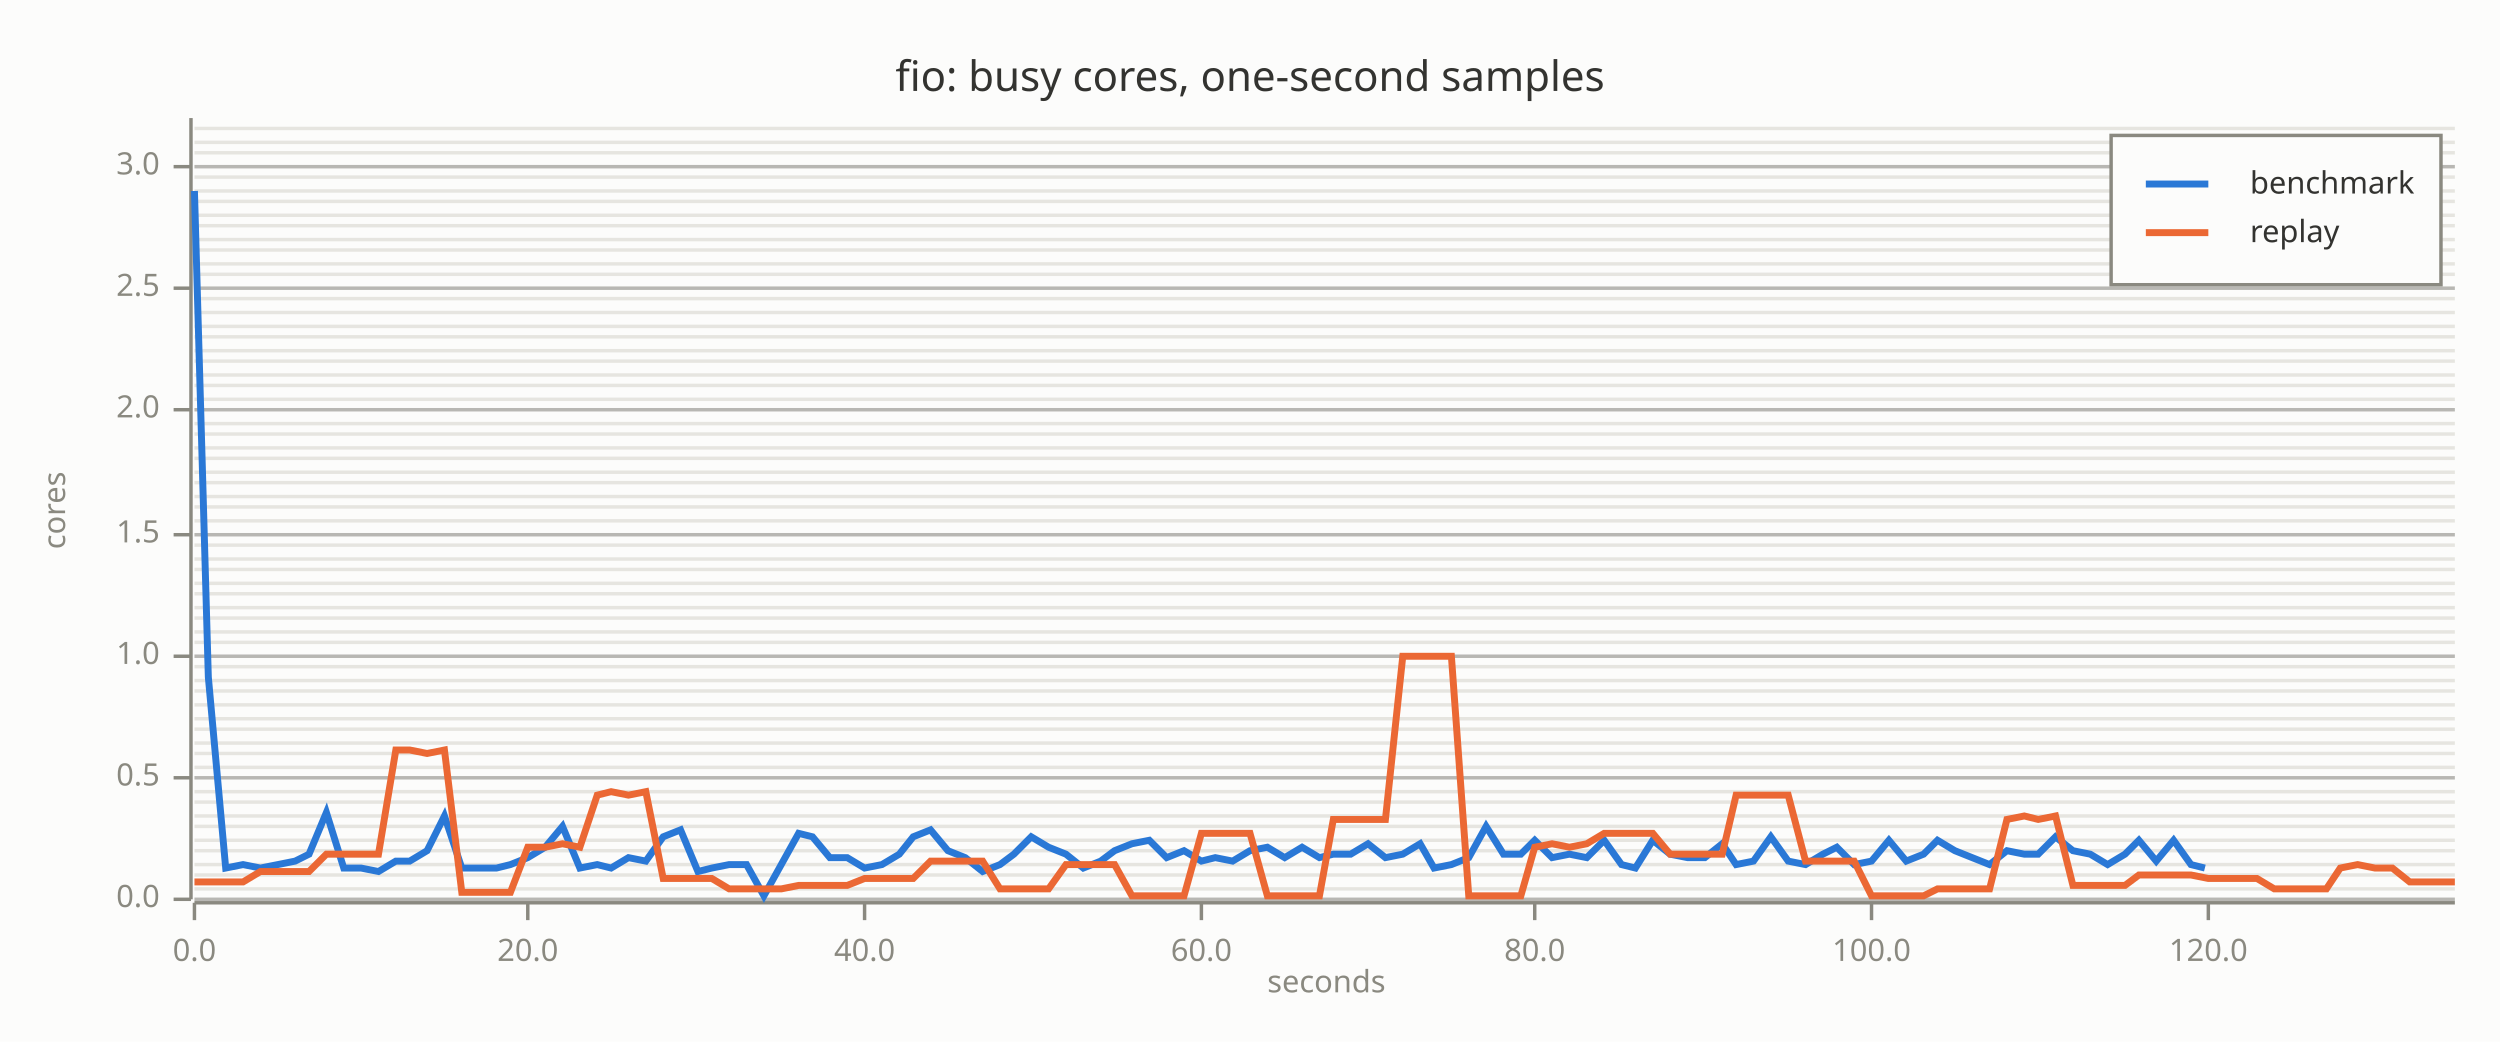
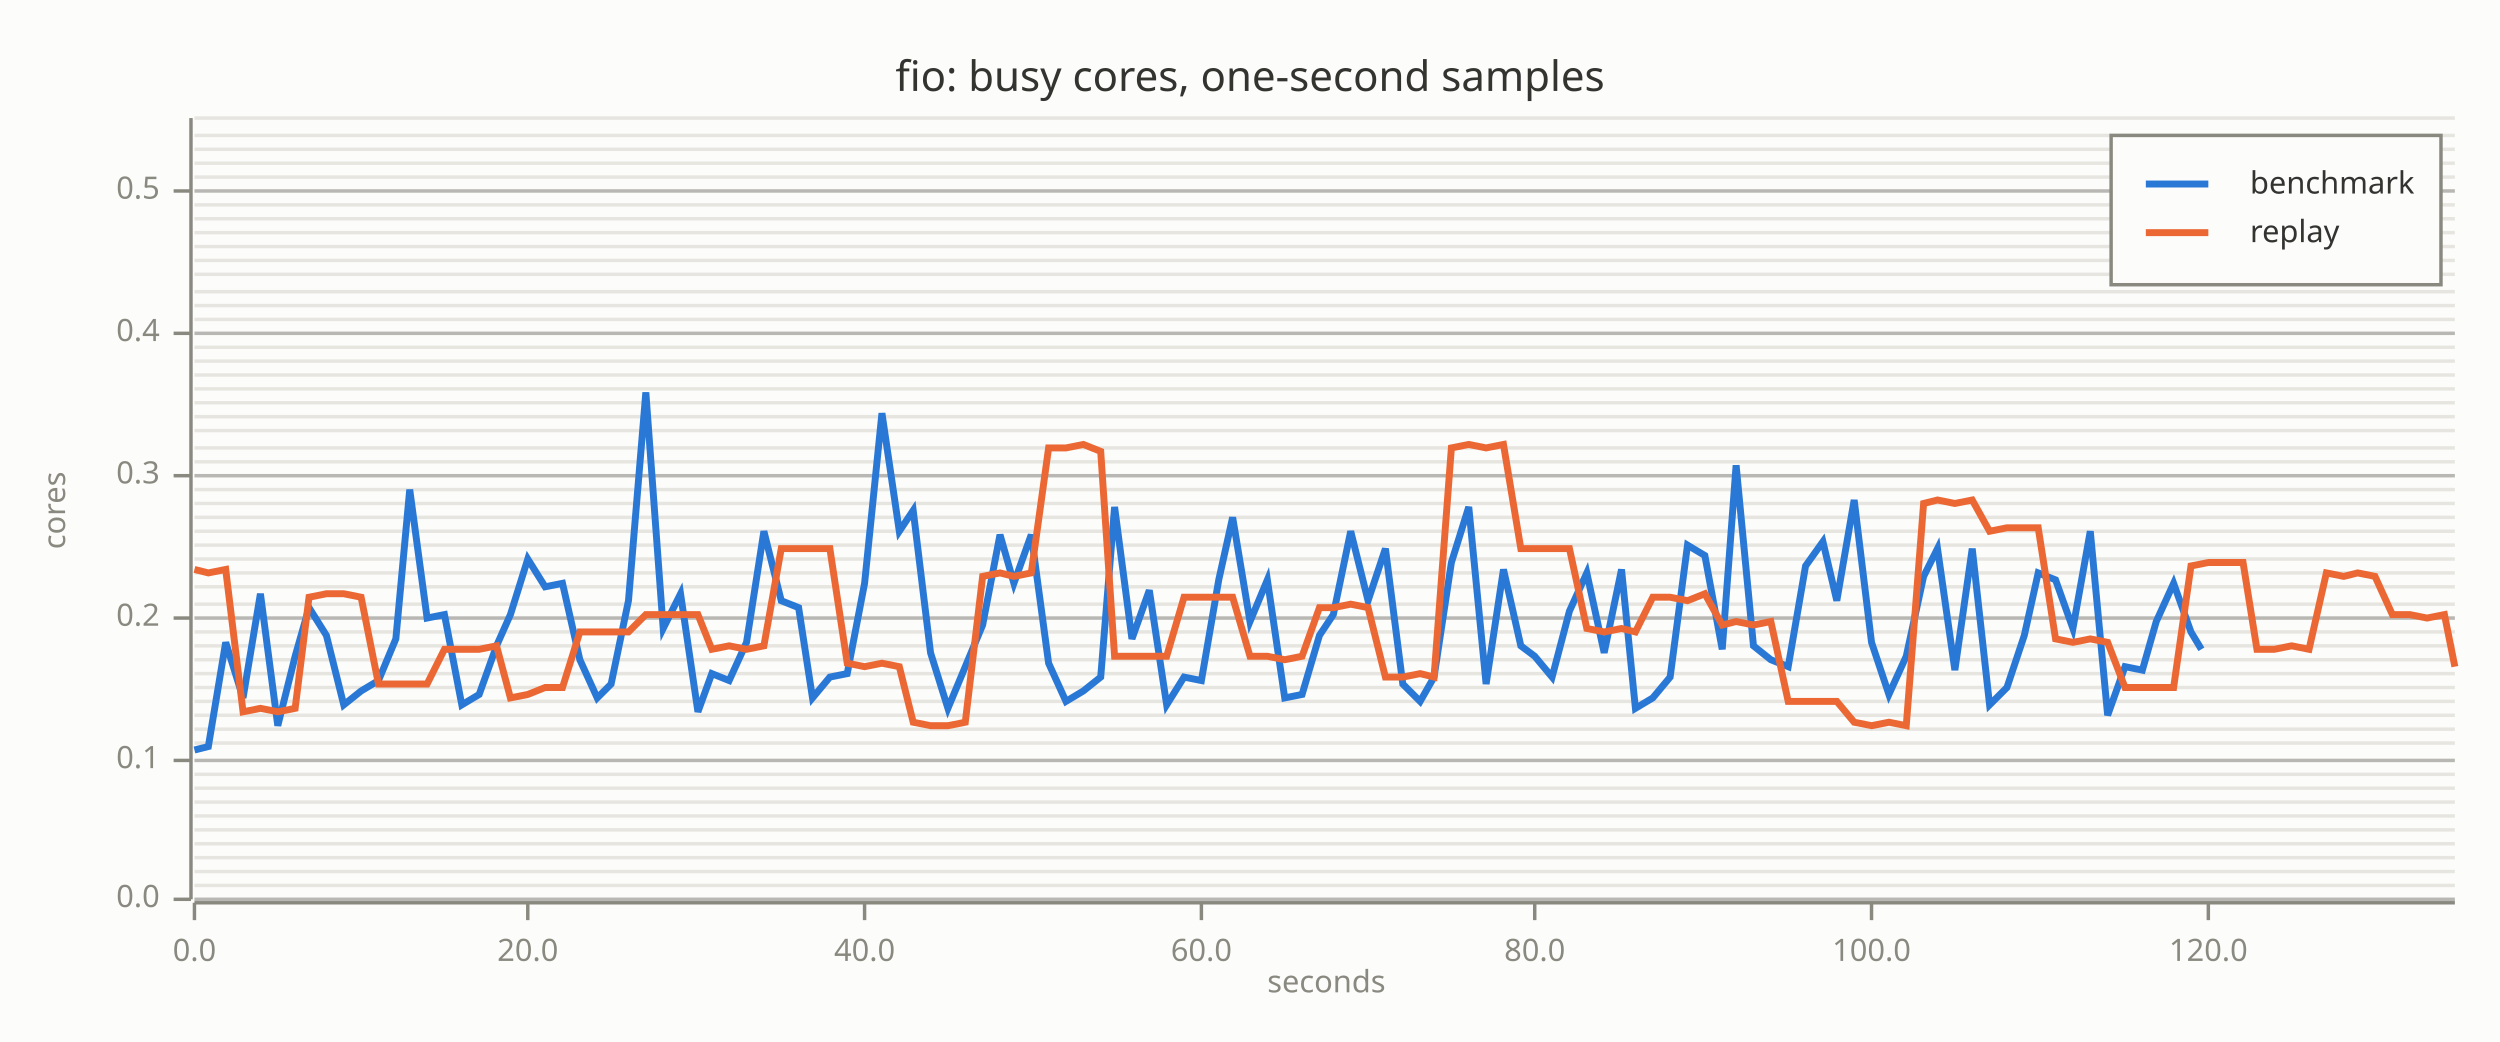
<svg xmlns="http://www.w3.org/2000/svg" width="720" height="300" viewBox="0 0 720 300">
  <rect x="0" y="0" width="720" height="300" opacity="1" fill="#FCFCFB" stroke="none" />
  <text x="360" y="17" dy="0.76em" text-anchor="middle" font-family="sans-serif" font-size="12.097" opacity="1" fill="#333330">
fio: busy cores, one-second samples
</text>
  <line opacity="1" stroke="#E6E5E0" stroke-width="1" x1="56" y1="259" x2="707" y2="259" />
-   <line opacity="1" stroke="#E6E5E0" stroke-width="1" x1="56" y1="256" x2="707" y2="256" />
-   <line opacity="1" stroke="#E6E5E0" stroke-width="1" x1="56" y1="252" x2="707" y2="252" />
-   <line opacity="1" stroke="#E6E5E0" stroke-width="1" x1="56" y1="249" x2="707" y2="249" />
-   <line opacity="1" stroke="#E6E5E0" stroke-width="1" x1="56" y1="245" x2="707" y2="245" />
-   <line opacity="1" stroke="#E6E5E0" stroke-width="1" x1="56" y1="242" x2="707" y2="242" />
-   <line opacity="1" stroke="#E6E5E0" stroke-width="1" x1="56" y1="238" x2="707" y2="238" />
+   <line opacity="1" stroke="#E6E5E0" stroke-width="1" x1="56" y1="255" x2="707" y2="255" />
+   <line opacity="1" stroke="#E6E5E0" stroke-width="1" x1="56" y1="251" x2="707" y2="251" />
+   <line opacity="1" stroke="#E6E5E0" stroke-width="1" x1="56" y1="247" x2="707" y2="247" />
+   <line opacity="1" stroke="#E6E5E0" stroke-width="1" x1="56" y1="243" x2="707" y2="243" />
+   <line opacity="1" stroke="#E6E5E0" stroke-width="1" x1="56" y1="239" x2="707" y2="239" />
  <line opacity="1" stroke="#E6E5E0" stroke-width="1" x1="56" y1="235" x2="707" y2="235" />
  <line opacity="1" stroke="#E6E5E0" stroke-width="1" x1="56" y1="231" x2="707" y2="231" />
-   <line opacity="1" stroke="#E6E5E0" stroke-width="1" x1="56" y1="228" x2="707" y2="228" />
-   <line opacity="1" stroke="#E6E5E0" stroke-width="1" x1="56" y1="224" x2="707" y2="224" />
-   <line opacity="1" stroke="#E6E5E0" stroke-width="1" x1="56" y1="221" x2="707" y2="221" />
-   <line opacity="1" stroke="#E6E5E0" stroke-width="1" x1="56" y1="217" x2="707" y2="217" />
+   <line opacity="1" stroke="#E6E5E0" stroke-width="1" x1="56" y1="227" x2="707" y2="227" />
+   <line opacity="1" stroke="#E6E5E0" stroke-width="1" x1="56" y1="223" x2="707" y2="223" />
+   <line opacity="1" stroke="#E6E5E0" stroke-width="1" x1="56" y1="219" x2="707" y2="219" />
  <line opacity="1" stroke="#E6E5E0" stroke-width="1" x1="56" y1="214" x2="707" y2="214" />
  <line opacity="1" stroke="#E6E5E0" stroke-width="1" x1="56" y1="210" x2="707" y2="210" />
-   <line opacity="1" stroke="#E6E5E0" stroke-width="1" x1="56" y1="207" x2="707" y2="207" />
-   <line opacity="1" stroke="#E6E5E0" stroke-width="1" x1="56" y1="203" x2="707" y2="203" />
-   <line opacity="1" stroke="#E6E5E0" stroke-width="1" x1="56" y1="199" x2="707" y2="199" />
-   <line opacity="1" stroke="#E6E5E0" stroke-width="1" x1="56" y1="196" x2="707" y2="196" />
-   <line opacity="1" stroke="#E6E5E0" stroke-width="1" x1="56" y1="192" x2="707" y2="192" />
-   <line opacity="1" stroke="#E6E5E0" stroke-width="1" x1="56" y1="189" x2="707" y2="189" />
-   <line opacity="1" stroke="#E6E5E0" stroke-width="1" x1="56" y1="185" x2="707" y2="185" />
+   <line opacity="1" stroke="#E6E5E0" stroke-width="1" x1="56" y1="206" x2="707" y2="206" />
+   <line opacity="1" stroke="#E6E5E0" stroke-width="1" x1="56" y1="202" x2="707" y2="202" />
+   <line opacity="1" stroke="#E6E5E0" stroke-width="1" x1="56" y1="198" x2="707" y2="198" />
+   <line opacity="1" stroke="#E6E5E0" stroke-width="1" x1="56" y1="194" x2="707" y2="194" />
+   <line opacity="1" stroke="#E6E5E0" stroke-width="1" x1="56" y1="190" x2="707" y2="190" />
+   <line opacity="1" stroke="#E6E5E0" stroke-width="1" x1="56" y1="186" x2="707" y2="186" />
  <line opacity="1" stroke="#E6E5E0" stroke-width="1" x1="56" y1="182" x2="707" y2="182" />
  <line opacity="1" stroke="#E6E5E0" stroke-width="1" x1="56" y1="178" x2="707" y2="178" />
-   <line opacity="1" stroke="#E6E5E0" stroke-width="1" x1="56" y1="175" x2="707" y2="175" />
-   <line opacity="1" stroke="#E6E5E0" stroke-width="1" x1="56" y1="171" x2="707" y2="171" />
-   <line opacity="1" stroke="#E6E5E0" stroke-width="1" x1="56" y1="168" x2="707" y2="168" />
-   <line opacity="1" stroke="#E6E5E0" stroke-width="1" x1="56" y1="164" x2="707" y2="164" />
+   <line opacity="1" stroke="#E6E5E0" stroke-width="1" x1="56" y1="174" x2="707" y2="174" />
+   <line opacity="1" stroke="#E6E5E0" stroke-width="1" x1="56" y1="169" x2="707" y2="169" />
+   <line opacity="1" stroke="#E6E5E0" stroke-width="1" x1="56" y1="165" x2="707" y2="165" />
  <line opacity="1" stroke="#E6E5E0" stroke-width="1" x1="56" y1="161" x2="707" y2="161" />
  <line opacity="1" stroke="#E6E5E0" stroke-width="1" x1="56" y1="157" x2="707" y2="157" />
-   <line opacity="1" stroke="#E6E5E0" stroke-width="1" x1="56" y1="154" x2="707" y2="154" />
-   <line opacity="1" stroke="#E6E5E0" stroke-width="1" x1="56" y1="150" x2="707" y2="150" />
-   <line opacity="1" stroke="#E6E5E0" stroke-width="1" x1="56" y1="146" x2="707" y2="146" />
-   <line opacity="1" stroke="#E6E5E0" stroke-width="1" x1="56" y1="143" x2="707" y2="143" />
-   <line opacity="1" stroke="#E6E5E0" stroke-width="1" x1="56" y1="139" x2="707" y2="139" />
-   <line opacity="1" stroke="#E6E5E0" stroke-width="1" x1="56" y1="136" x2="707" y2="136" />
-   <line opacity="1" stroke="#E6E5E0" stroke-width="1" x1="56" y1="132" x2="707" y2="132" />
+   <line opacity="1" stroke="#E6E5E0" stroke-width="1" x1="56" y1="153" x2="707" y2="153" />
+   <line opacity="1" stroke="#E6E5E0" stroke-width="1" x1="56" y1="149" x2="707" y2="149" />
+   <line opacity="1" stroke="#E6E5E0" stroke-width="1" x1="56" y1="145" x2="707" y2="145" />
+   <line opacity="1" stroke="#E6E5E0" stroke-width="1" x1="56" y1="141" x2="707" y2="141" />
+   <line opacity="1" stroke="#E6E5E0" stroke-width="1" x1="56" y1="137" x2="707" y2="137" />
+   <line opacity="1" stroke="#E6E5E0" stroke-width="1" x1="56" y1="133" x2="707" y2="133" />
  <line opacity="1" stroke="#E6E5E0" stroke-width="1" x1="56" y1="129" x2="707" y2="129" />
-   <line opacity="1" stroke="#E6E5E0" stroke-width="1" x1="56" y1="125" x2="707" y2="125" />
-   <line opacity="1" stroke="#E6E5E0" stroke-width="1" x1="56" y1="122" x2="707" y2="122" />
-   <line opacity="1" stroke="#E6E5E0" stroke-width="1" x1="56" y1="118" x2="707" y2="118" />
-   <line opacity="1" stroke="#E6E5E0" stroke-width="1" x1="56" y1="115" x2="707" y2="115" />
-   <line opacity="1" stroke="#E6E5E0" stroke-width="1" x1="56" y1="111" x2="707" y2="111" />
+   <line opacity="1" stroke="#E6E5E0" stroke-width="1" x1="56" y1="124" x2="707" y2="124" />
+   <line opacity="1" stroke="#E6E5E0" stroke-width="1" x1="56" y1="120" x2="707" y2="120" />
+   <line opacity="1" stroke="#E6E5E0" stroke-width="1" x1="56" y1="116" x2="707" y2="116" />
+   <line opacity="1" stroke="#E6E5E0" stroke-width="1" x1="56" y1="112" x2="707" y2="112" />
  <line opacity="1" stroke="#E6E5E0" stroke-width="1" x1="56" y1="108" x2="707" y2="108" />
  <line opacity="1" stroke="#E6E5E0" stroke-width="1" x1="56" y1="104" x2="707" y2="104" />
-   <line opacity="1" stroke="#E6E5E0" stroke-width="1" x1="56" y1="101" x2="707" y2="101" />
-   <line opacity="1" stroke="#E6E5E0" stroke-width="1" x1="56" y1="97" x2="707" y2="97" />
-   <line opacity="1" stroke="#E6E5E0" stroke-width="1" x1="56" y1="94" x2="707" y2="94" />
-   <line opacity="1" stroke="#E6E5E0" stroke-width="1" x1="56" y1="90" x2="707" y2="90" />
-   <line opacity="1" stroke="#E6E5E0" stroke-width="1" x1="56" y1="86" x2="707" y2="86" />
-   <line opacity="1" stroke="#E6E5E0" stroke-width="1" x1="56" y1="83" x2="707" y2="83" />
+   <line opacity="1" stroke="#E6E5E0" stroke-width="1" x1="56" y1="100" x2="707" y2="100" />
+   <line opacity="1" stroke="#E6E5E0" stroke-width="1" x1="56" y1="96" x2="707" y2="96" />
+   <line opacity="1" stroke="#E6E5E0" stroke-width="1" x1="56" y1="92" x2="707" y2="92" />
+   <line opacity="1" stroke="#E6E5E0" stroke-width="1" x1="56" y1="88" x2="707" y2="88" />
+   <line opacity="1" stroke="#E6E5E0" stroke-width="1" x1="56" y1="84" x2="707" y2="84" />
  <line opacity="1" stroke="#E6E5E0" stroke-width="1" x1="56" y1="79" x2="707" y2="79" />
-   <line opacity="1" stroke="#E6E5E0" stroke-width="1" x1="56" y1="76" x2="707" y2="76" />
-   <line opacity="1" stroke="#E6E5E0" stroke-width="1" x1="56" y1="72" x2="707" y2="72" />
-   <line opacity="1" stroke="#E6E5E0" stroke-width="1" x1="56" y1="69" x2="707" y2="69" />
-   <line opacity="1" stroke="#E6E5E0" stroke-width="1" x1="56" y1="65" x2="707" y2="65" />
-   <line opacity="1" stroke="#E6E5E0" stroke-width="1" x1="56" y1="62" x2="707" y2="62" />
-   <line opacity="1" stroke="#E6E5E0" stroke-width="1" x1="56" y1="58" x2="707" y2="58" />
+   <line opacity="1" stroke="#E6E5E0" stroke-width="1" x1="56" y1="75" x2="707" y2="75" />
+   <line opacity="1" stroke="#E6E5E0" stroke-width="1" x1="56" y1="71" x2="707" y2="71" />
+   <line opacity="1" stroke="#E6E5E0" stroke-width="1" x1="56" y1="67" x2="707" y2="67" />
+   <line opacity="1" stroke="#E6E5E0" stroke-width="1" x1="56" y1="63" x2="707" y2="63" />
+   <line opacity="1" stroke="#E6E5E0" stroke-width="1" x1="56" y1="59" x2="707" y2="59" />
  <line opacity="1" stroke="#E6E5E0" stroke-width="1" x1="56" y1="55" x2="707" y2="55" />
  <line opacity="1" stroke="#E6E5E0" stroke-width="1" x1="56" y1="51" x2="707" y2="51" />
-   <line opacity="1" stroke="#E6E5E0" stroke-width="1" x1="56" y1="48" x2="707" y2="48" />
-   <line opacity="1" stroke="#E6E5E0" stroke-width="1" x1="56" y1="44" x2="707" y2="44" />
-   <line opacity="1" stroke="#E6E5E0" stroke-width="1" x1="56" y1="41" x2="707" y2="41" />
-   <line opacity="1" stroke="#E6E5E0" stroke-width="1" x1="56" y1="37" x2="707" y2="37" />
+   <line opacity="1" stroke="#E6E5E0" stroke-width="1" x1="56" y1="47" x2="707" y2="47" />
+   <line opacity="1" stroke="#E6E5E0" stroke-width="1" x1="56" y1="43" x2="707" y2="43" />
+   <line opacity="1" stroke="#E6E5E0" stroke-width="1" x1="56" y1="39" x2="707" y2="39" />
+   <line opacity="1" stroke="#E6E5E0" stroke-width="1" x1="56" y1="34" x2="707" y2="34" />
  <text x="12" y="147" dy="0.76em" text-anchor="middle" font-family="sans-serif" font-size="8.871" opacity="1" fill="#8A8980" transform="rotate(270, 12, 147)">
cores
</text>
  <text x="382" y="288" dy="-0.5ex" text-anchor="middle" font-family="sans-serif" font-size="8.871" opacity="1" fill="#8A8980">
seconds
</text>
  <line opacity="0.2" stroke="#000000" stroke-width="1" x1="56" y1="259" x2="707" y2="259" />
-   <line opacity="0.2" stroke="#000000" stroke-width="1" x1="56" y1="224" x2="707" y2="224" />
-   <line opacity="0.2" stroke="#000000" stroke-width="1" x1="56" y1="189" x2="707" y2="189" />
-   <line opacity="0.2" stroke="#000000" stroke-width="1" x1="56" y1="154" x2="707" y2="154" />
-   <line opacity="0.2" stroke="#000000" stroke-width="1" x1="56" y1="118" x2="707" y2="118" />
-   <line opacity="0.2" stroke="#000000" stroke-width="1" x1="56" y1="83" x2="707" y2="83" />
-   <line opacity="0.2" stroke="#000000" stroke-width="1" x1="56" y1="48" x2="707" y2="48" />
+   <line opacity="0.2" stroke="#000000" stroke-width="1" x1="56" y1="219" x2="707" y2="219" />
+   <line opacity="0.2" stroke="#000000" stroke-width="1" x1="56" y1="178" x2="707" y2="178" />
+   <line opacity="0.2" stroke="#000000" stroke-width="1" x1="56" y1="137" x2="707" y2="137" />
+   <line opacity="0.2" stroke="#000000" stroke-width="1" x1="56" y1="96" x2="707" y2="96" />
+   <line opacity="0.2" stroke="#000000" stroke-width="1" x1="56" y1="55" x2="707" y2="55" />
  <polyline fill="none" opacity="1" stroke="#8A8980" stroke-width="1" points="55,34 55,259 " />
  <text x="46" y="259" dy="0.5ex" text-anchor="end" font-family="sans-serif" font-size="8.871" opacity="1" fill="#8A8980">
0.0
</text>
  <polyline fill="none" opacity="1" stroke="#8A8980" stroke-width="1" points="50,259 55,259 " />
-   <text x="46" y="224" dy="0.5ex" text-anchor="end" font-family="sans-serif" font-size="8.871" opacity="1" fill="#8A8980">
+   <text x="46" y="219" dy="0.5ex" text-anchor="end" font-family="sans-serif" font-size="8.871" opacity="1" fill="#8A8980">
+ 0.1
+ </text>
+   <polyline fill="none" opacity="1" stroke="#8A8980" stroke-width="1" points="50,219 55,219 " />
+   <text x="46" y="178" dy="0.5ex" text-anchor="end" font-family="sans-serif" font-size="8.871" opacity="1" fill="#8A8980">
+ 0.2
+ </text>
+   <polyline fill="none" opacity="1" stroke="#8A8980" stroke-width="1" points="50,178 55,178 " />
+   <text x="46" y="137" dy="0.5ex" text-anchor="end" font-family="sans-serif" font-size="8.871" opacity="1" fill="#8A8980">
+ 0.3
+ </text>
+   <polyline fill="none" opacity="1" stroke="#8A8980" stroke-width="1" points="50,137 55,137 " />
+   <text x="46" y="96" dy="0.5ex" text-anchor="end" font-family="sans-serif" font-size="8.871" opacity="1" fill="#8A8980">
+ 0.4
+ </text>
+   <polyline fill="none" opacity="1" stroke="#8A8980" stroke-width="1" points="50,96 55,96 " />
+   <text x="46" y="55" dy="0.5ex" text-anchor="end" font-family="sans-serif" font-size="8.871" opacity="1" fill="#8A8980">
0.5
</text>
-   <polyline fill="none" opacity="1" stroke="#8A8980" stroke-width="1" points="50,224 55,224 " />
-   <text x="46" y="189" dy="0.5ex" text-anchor="end" font-family="sans-serif" font-size="8.871" opacity="1" fill="#8A8980">
- 1.0
- </text>
-   <polyline fill="none" opacity="1" stroke="#8A8980" stroke-width="1" points="50,189 55,189 " />
-   <text x="46" y="154" dy="0.5ex" text-anchor="end" font-family="sans-serif" font-size="8.871" opacity="1" fill="#8A8980">
- 1.5
- </text>
-   <polyline fill="none" opacity="1" stroke="#8A8980" stroke-width="1" points="50,154 55,154 " />
-   <text x="46" y="118" dy="0.5ex" text-anchor="end" font-family="sans-serif" font-size="8.871" opacity="1" fill="#8A8980">
- 2.0
- </text>
-   <polyline fill="none" opacity="1" stroke="#8A8980" stroke-width="1" points="50,118 55,118 " />
-   <text x="46" y="83" dy="0.5ex" text-anchor="end" font-family="sans-serif" font-size="8.871" opacity="1" fill="#8A8980">
- 2.5
- </text>
-   <polyline fill="none" opacity="1" stroke="#8A8980" stroke-width="1" points="50,83 55,83 " />
-   <text x="46" y="48" dy="0.5ex" text-anchor="end" font-family="sans-serif" font-size="8.871" opacity="1" fill="#8A8980">
- 3.0
- </text>
-   <polyline fill="none" opacity="1" stroke="#8A8980" stroke-width="1" points="50,48 55,48 " />
+   <polyline fill="none" opacity="1" stroke="#8A8980" stroke-width="1" points="50,55 55,55 " />
  <polyline fill="none" opacity="1" stroke="#8A8980" stroke-width="1" points="56,260 707,260 " />
  <text x="56" y="270" dy="0.76em" text-anchor="middle" font-family="sans-serif" font-size="8.871" opacity="1" fill="#8A8980">
0.0
</text>
  <polyline fill="none" opacity="1" stroke="#8A8980" stroke-width="1" points="56,260 56,265 " />
  <text x="152" y="270" dy="0.76em" text-anchor="middle" font-family="sans-serif" font-size="8.871" opacity="1" fill="#8A8980">
20.0
</text>
  <polyline fill="none" opacity="1" stroke="#8A8980" stroke-width="1" points="152,260 152,265 " />
  <text x="249" y="270" dy="0.76em" text-anchor="middle" font-family="sans-serif" font-size="8.871" opacity="1" fill="#8A8980">
40.0
</text>
  <polyline fill="none" opacity="1" stroke="#8A8980" stroke-width="1" points="249,260 249,265 " />
  <text x="346" y="270" dy="0.76em" text-anchor="middle" font-family="sans-serif" font-size="8.871" opacity="1" fill="#8A8980">
60.0
</text>
  <polyline fill="none" opacity="1" stroke="#8A8980" stroke-width="1" points="346,260 346,265 " />
  <text x="442" y="270" dy="0.76em" text-anchor="middle" font-family="sans-serif" font-size="8.871" opacity="1" fill="#8A8980">
80.0
</text>
  <polyline fill="none" opacity="1" stroke="#8A8980" stroke-width="1" points="442,260 442,265 " />
  <text x="539" y="270" dy="0.76em" text-anchor="middle" font-family="sans-serif" font-size="8.871" opacity="1" fill="#8A8980">
100.0
</text>
  <polyline fill="none" opacity="1" stroke="#8A8980" stroke-width="1" points="539,260 539,265 " />
  <text x="636" y="270" dy="0.76em" text-anchor="middle" font-family="sans-serif" font-size="8.871" opacity="1" fill="#8A8980">
120.0
</text>
  <polyline fill="none" opacity="1" stroke="#8A8980" stroke-width="1" points="636,260 636,265 " />
-   <polyline fill="none" opacity="1" stroke="#2A78D6" stroke-width="2" points="56,55 60,195 65,250 70,249 75,250 80,249 85,248 89,246 94,234 99,250 104,250 109,251 114,248 118,248 123,245 128,235 133,250 138,250 143,250 147,249 152,247 157,244 162,238 167,250 172,249 176,250 181,247 186,248 191,241 196,239 201,251 205,250 210,249 215,249 220,258 225,249 230,240 234,241 239,247 244,247 249,250 254,249 259,246 263,241 268,239 273,245 278,247 283,251 288,249 292,246 297,241 302,244 307,246 312,250 317,248 321,245 326,243 331,242 336,247 341,245 346,248 350,247 355,248 360,245 365,244 370,247 375,244 380,247 384,246 389,246 394,243 399,247 404,246 409,243 413,250 418,249 423,247 428,238 433,246 438,246 442,242 447,247 452,246 457,247 462,242 467,249 471,250 476,242 481,246 486,247 491,247 496,243 500,249 505,248 510,241 515,248 520,249 525,246 529,244 534,249 539,248 544,242 549,248 554,246 558,242 563,245 568,247 573,249 578,245 583,246 587,246 592,241 597,245 602,246 607,249 612,246 616,242 621,248 626,242 631,249 635,250 " />
-   <polyline fill="none" opacity="1" stroke="#EB6834" stroke-width="2" points="56,254 60,254 65,254 70,254 75,251 80,251 85,251 89,251 94,246 99,246 104,246 109,246 114,216 118,216 123,217 128,216 133,257 138,257 143,257 147,257 152,244 157,244 162,243 167,244 172,229 176,228 181,229 186,228 191,253 196,253 201,253 205,253 210,256 215,256 220,256 225,256 230,255 234,255 239,255 244,255 249,253 254,253 259,253 263,253 268,248 273,248 278,248 283,248 288,256 292,256 297,256 302,256 307,249 312,249 317,249 321,249 326,258 331,258 336,258 341,258 346,240 350,240 355,240 360,240 365,258 370,258 375,258 380,258 384,236 389,236 394,236 399,236 404,189 409,189 413,189 418,189 423,258 428,258 433,258 438,258 442,244 447,243 452,244 457,243 462,240 467,240 471,240 476,240 481,246 486,246 491,246 496,246 500,229 505,229 510,229 515,229 520,248 525,248 529,248 534,248 539,258 544,258 549,258 554,258 558,256 563,256 568,256 573,256 578,236 583,235 587,236 592,235 597,255 602,255 607,255 612,255 616,252 621,252 626,252 631,252 636,253 641,253 645,253 650,253 655,256 660,256 665,256 670,256 674,250 679,249 684,250 689,250 694,254 699,254 704,254 707,254 " />
+   <polyline fill="none" opacity="1" stroke="#2A78D6" stroke-width="2" points="56,216 60,215 65,185 70,201 75,171 80,209 85,189 89,175 94,183 99,203 104,199 109,196 114,184 118,141 123,178 128,177 133,203 138,200 143,186 147,177 152,161 157,169 162,168 167,190 172,201 176,197 181,173 186,113 191,181 196,171 201,205 205,194 210,196 215,185 220,153 225,173 230,175 234,201 239,195 244,194 249,168 254,119 259,153 263,147 268,188 273,204 278,192 283,180 288,154 292,168 297,154 302,191 307,202 312,199 317,195 321,146 326,184 331,170 336,203 341,195 346,196 351,167 355,149 360,179 365,167 370,201 375,200 380,183 384,177 389,153 394,173 399,158 404,197 409,202 413,195 418,162 423,146 428,197 433,164 438,186 442,189 447,195 452,176 457,165 462,188 467,164 471,204 476,201 481,195 486,157 491,160 496,187 500,134 505,186 510,190 515,192 520,163 525,156 529,173 534,144 539,185 544,200 549,189 554,166 558,158 563,193 568,158 573,203 578,198 583,183 587,165 592,167 597,181 602,153 607,206 612,192 617,193 621,179 626,168 631,182 634,187 " />
+   <polyline fill="none" opacity="1" stroke="#EB6834" stroke-width="2" points="56,164 60,165 65,164 70,205 75,204 80,205 85,204 89,172 94,171 99,171 104,172 109,197 114,197 118,197 123,197 128,187 133,187 138,187 143,186 147,201 152,200 157,198 162,198 167,182 172,182 176,182 181,182 186,177 191,177 196,177 201,177 205,187 210,186 215,187 220,186 225,158 230,158 234,158 239,158 244,191 249,192 254,191 259,192 263,208 268,209 273,209 278,208 283,166 288,165 292,166 297,165 302,129 307,129 312,128 317,130 321,189 326,189 331,189 336,189 341,172 346,172 351,172 355,172 360,189 365,189 370,190 375,189 380,175 384,175 389,174 394,175 399,195 404,195 409,194 413,195 418,129 423,128 428,129 433,128 438,158 442,158 447,158 452,158 457,181 462,182 467,181 471,182 476,172 481,172 486,173 491,171 496,180 500,179 505,180 510,179 515,202 520,202 525,202 529,202 534,208 539,209 544,208 549,209 554,145 558,144 563,145 568,144 573,153 578,152 583,152 587,152 592,184 597,185 602,184 607,185 612,198 617,198 621,198 626,198 631,163 636,162 641,162 646,162 650,187 655,187 660,186 665,187 670,165 675,166 679,165 684,166 689,177 694,177 699,178 704,177 707,192 " />
  <rect x="608" y="39" width="95" height="43" opacity="1" fill="#FCFCFB" stroke="none" />
  <rect x="608" y="39" width="95" height="43" opacity="1" fill="none" stroke="#8A8980" />
  <text x="648" y="49" dy="0.76em" text-anchor="start" font-family="sans-serif" font-size="8.871" opacity="1" fill="#333330">
benchmark
</text>
  <text x="648" y="63" dy="0.76em" text-anchor="start" font-family="sans-serif" font-size="8.871" opacity="1" fill="#333330">
replay
</text>
  <polyline fill="none" opacity="1" stroke="#2A78D6" stroke-width="2" points="618,53 636,53 " />
  <polyline fill="none" opacity="1" stroke="#EB6834" stroke-width="2" points="618,67 636,67 " />
</svg>
